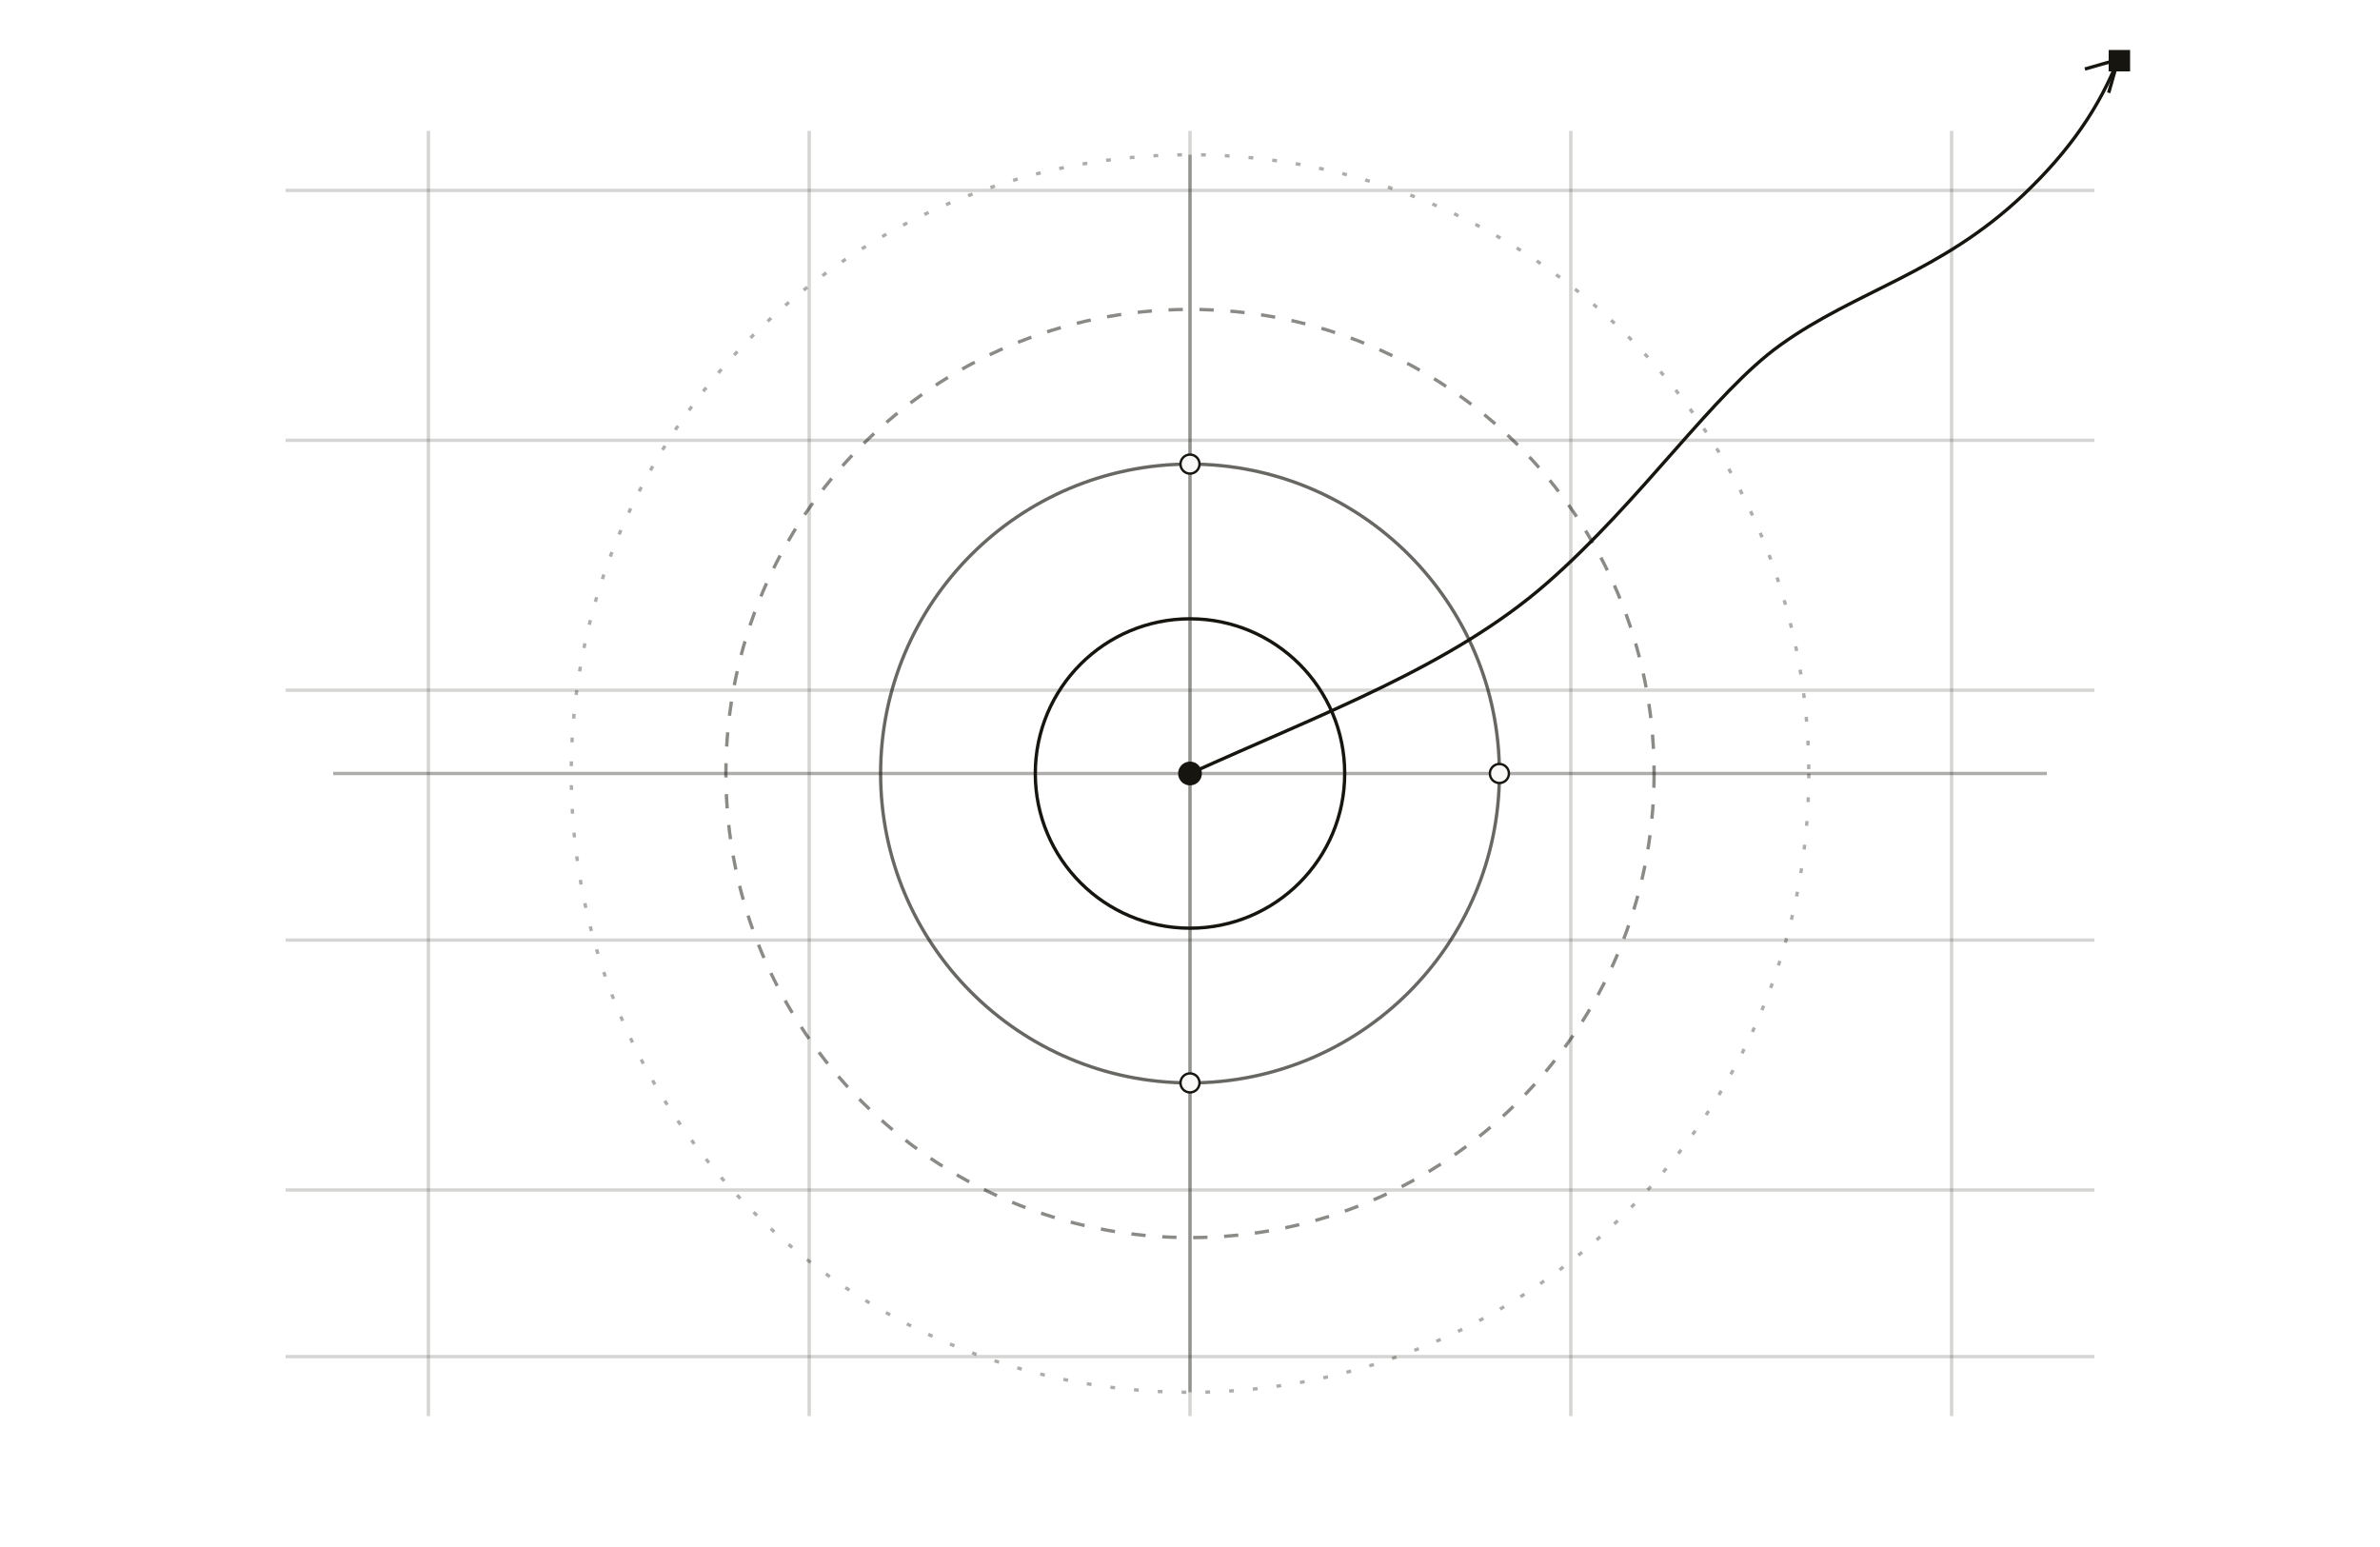
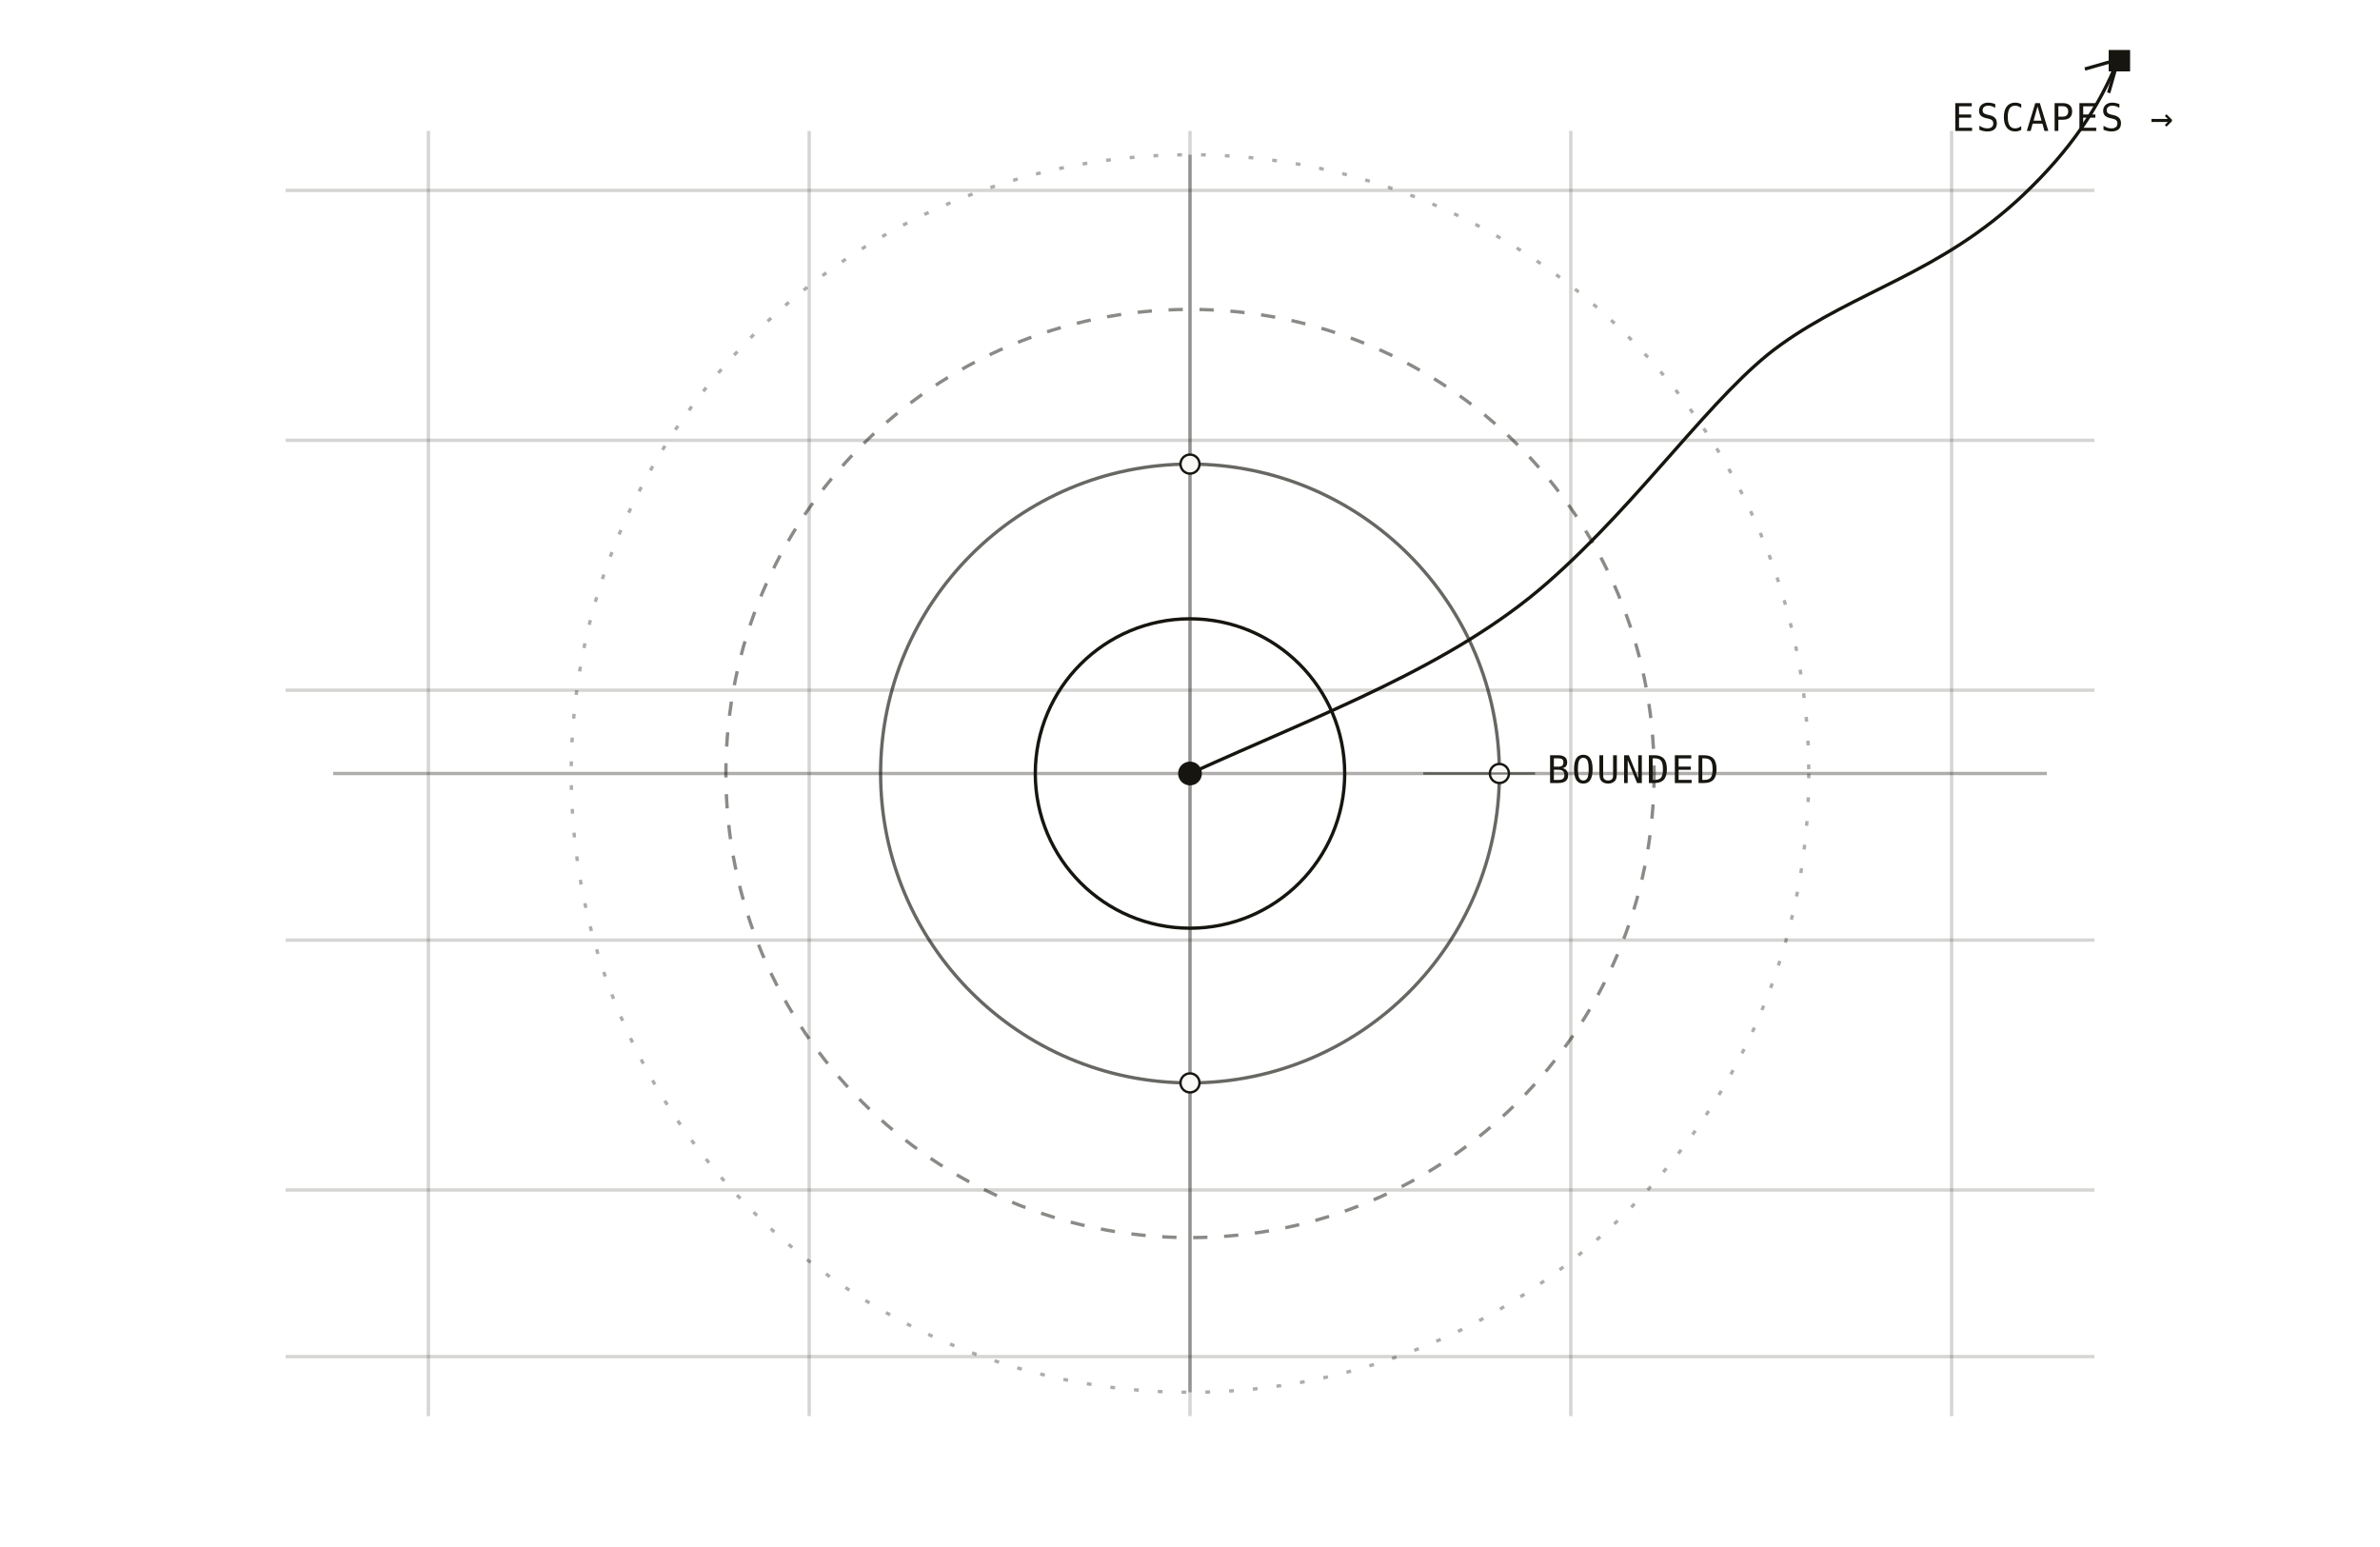
<svg xmlns="http://www.w3.org/2000/svg" viewBox="0 0 1000 650" fill="none">
  <g stroke="#17150f" stroke-width="1.4">
    <path opacity=".18" d="M120 80H880M120 185H880M120 290H880M120 395H880M120 500H880M120 570H880" />
    <path opacity=".18" d="M180 55V595M340 55V595M500 55V595M660 55V595M820 55V595" />
    <circle cx="500" cy="325" r="65" />
    <circle cx="500" cy="325" r="130" opacity=".65" />
    <circle cx="500" cy="325" r="195" stroke-dasharray="6 7" opacity=".5" />
    <circle cx="500" cy="325" r="260" stroke-dasharray="2 8" opacity=".35" />
    <path d="M500 65V585M140 325H860" opacity=".35" />
    <path d="M500 325              C555 300 610 280 650 245              C690 210 720 165 748 145              C780 122 815 115 850 82              C870 63 882 45 890 25" />
    <path d="M890 25l-4 14M890 25l-14 4" />
  </g>
  <g fill="#17150f">
    <circle cx="500" cy="325" r="5" />
    <rect x="886" y="21" width="9" height="9" />
  </g>
  <g stroke="#17150f" stroke-width="1">
    <circle cx="500" cy="195" r="4" fill="#faf9f7" />
    <circle cx="630" cy="325" r="4" fill="#faf9f7" />
    <circle cx="500" cy="455" r="4" fill="#faf9f7" />
  </g>
+   <g stroke="#17150f" stroke-width="1">
+     <path d="M598 325H645" opacity=".55" />
+   </g>
+   <g fill="#17150f" font-family="monospace" font-size="16" letter-spacing=".05em">
+     <text x="650" y="329">BOUNDED</text>
+     <text x="820" y="55">ESCAPES →</text>
+   </g>
</svg>
